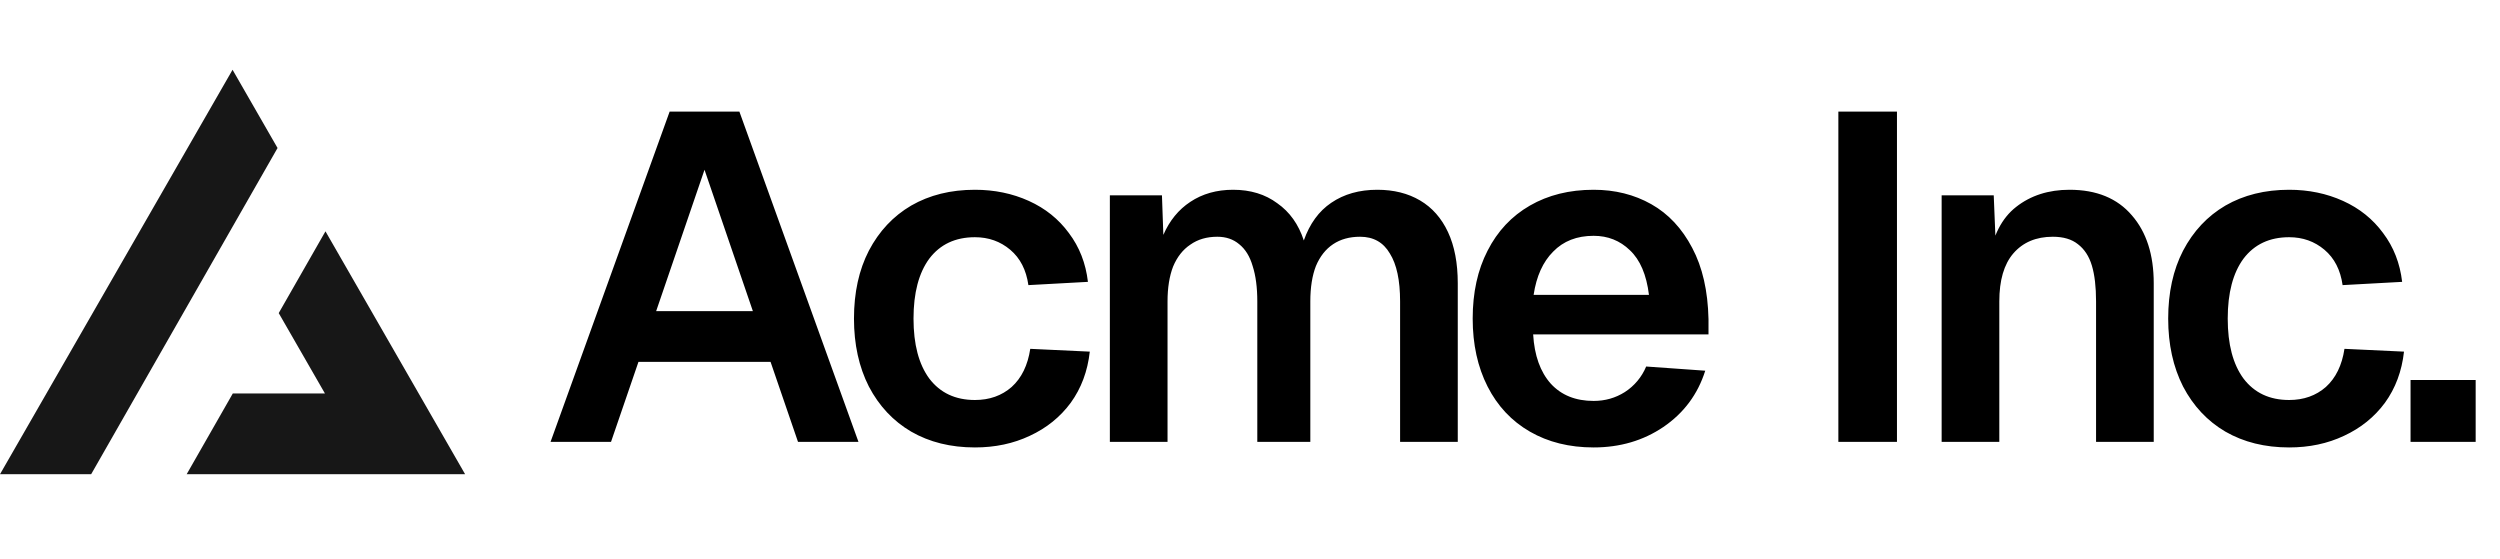
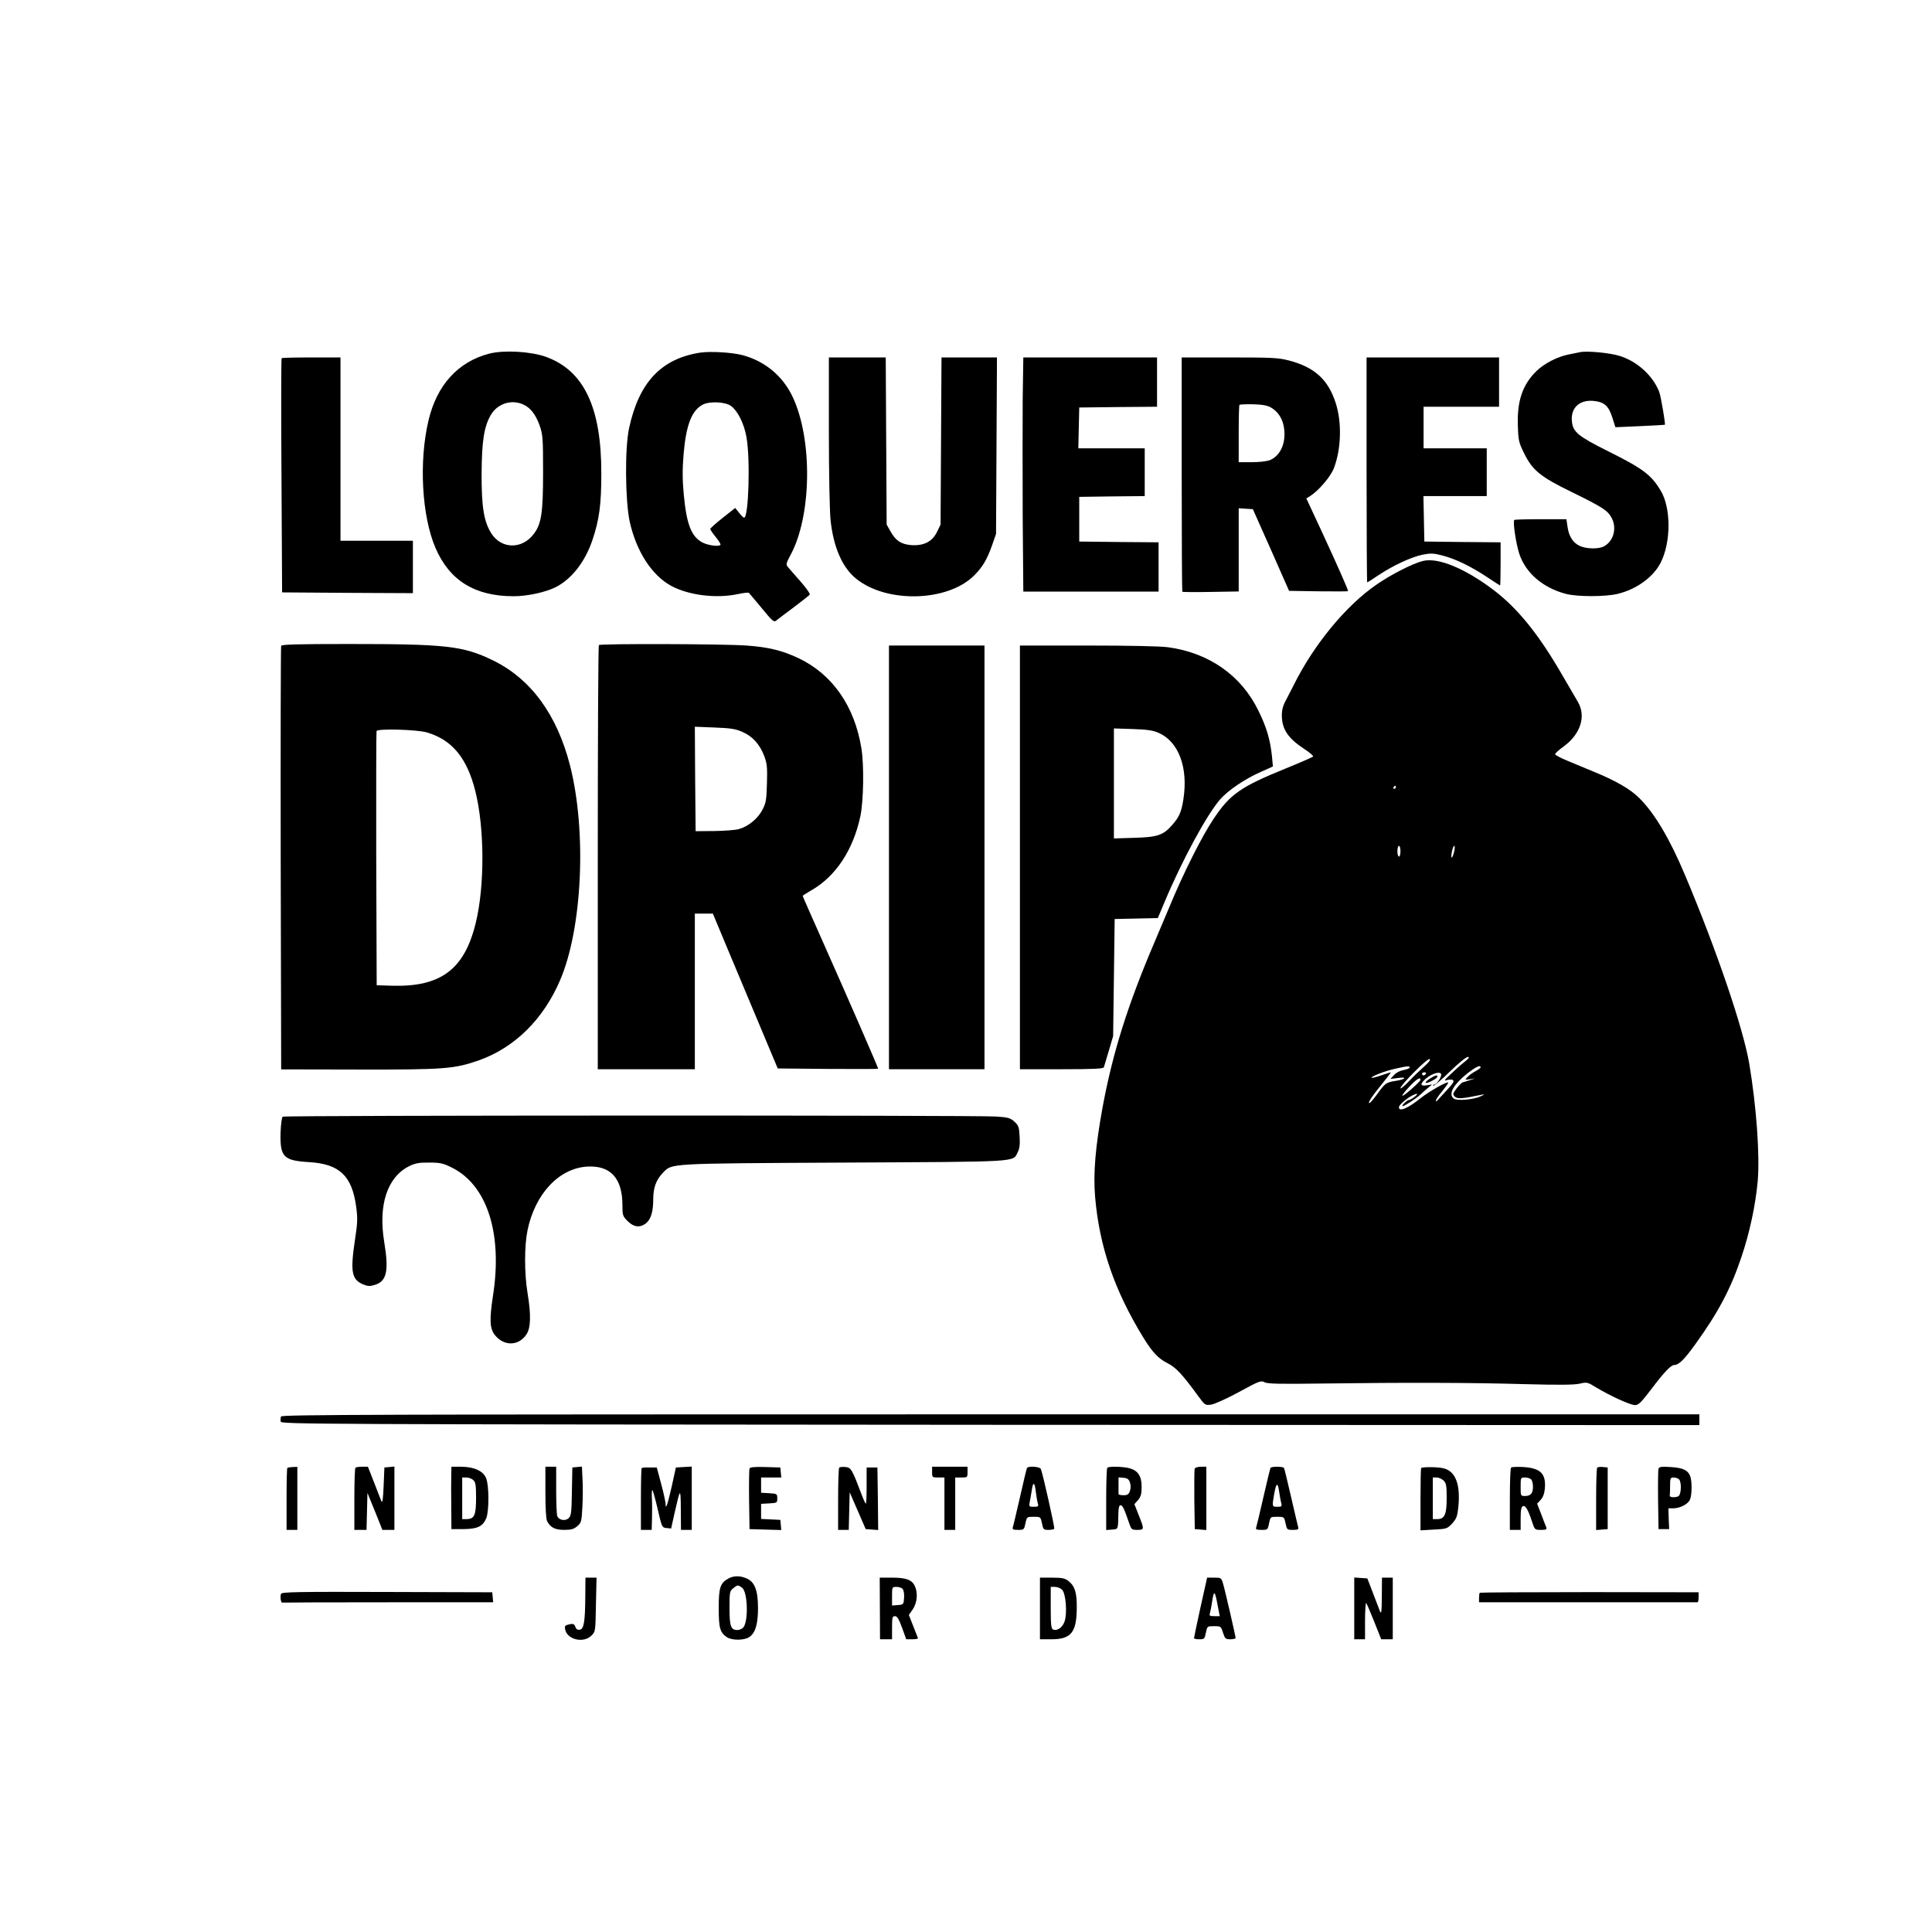
- <svg xmlns="http://www.w3.org/2000/svg" width="215" height="48" fill="none">
-   <path fill="#000" d="M57.588 9.6h6L73.828 38h-5.2l-2.36-6.88h-11.36L52.548 38h-5.2l10.24-28.4Zm7.16 17.16-4.16-12.16-4.16 12.16h8.32Zm23.694-2.24c-.186-1.307-.706-2.32-1.56-3.04-.853-.72-1.866-1.08-3.04-1.08-1.68 0-2.986.613-3.92 1.84-.906 1.227-1.36 2.947-1.36 5.16s.454 3.933 1.36 5.16c.934 1.227 2.24 1.84 3.92 1.84 1.254 0 2.307-.373 3.16-1.12.854-.773 1.387-1.867 1.6-3.28l5.12.24c-.186 1.68-.733 3.147-1.64 4.4-.906 1.227-2.08 2.173-3.52 2.84-1.413.667-2.986 1-4.72 1-2.08 0-3.906-.453-5.48-1.36-1.546-.907-2.76-2.2-3.64-3.88-.853-1.68-1.28-3.627-1.28-5.84 0-2.24.427-4.187 1.28-5.84.88-1.68 2.094-2.973 3.64-3.88 1.574-.907 3.4-1.36 5.48-1.36 1.68 0 3.227.32 4.64.96 1.414.64 2.56 1.56 3.44 2.76.907 1.2 1.454 2.6 1.64 4.2l-5.12.28Zm11.486-7.72.12 3.4c.534-1.227 1.307-2.173 2.32-2.84 1.04-.693 2.267-1.04 3.68-1.04 1.494 0 2.76.387 3.8 1.16 1.067.747 1.827 1.813 2.28 3.2.507-1.44 1.294-2.52 2.36-3.24 1.094-.747 2.414-1.12 3.96-1.12 1.414 0 2.64.307 3.68.92s1.84 1.52 2.4 2.72c.56 1.2.84 2.667.84 4.4V38h-4.96V25.92c0-1.813-.293-3.187-.88-4.12-.56-.96-1.413-1.44-2.56-1.44-.906 0-1.68.213-2.32.64-.64.427-1.133 1.053-1.48 1.88-.32.827-.48 1.84-.48 3.04V38h-4.56V25.92c0-1.2-.133-2.213-.4-3.04-.24-.827-.626-1.453-1.16-1.88-.506-.427-1.133-.64-1.88-.64-.906 0-1.68.227-2.32.68-.64.427-1.133 1.053-1.48 1.88-.32.827-.48 1.827-.48 3V38h-4.96V16.8h4.48Zm26.723 10.6c0-2.24.427-4.187 1.28-5.84.854-1.68 2.067-2.973 3.64-3.88 1.574-.907 3.4-1.36 5.48-1.36 1.84 0 3.494.413 4.96 1.24 1.467.827 2.64 2.08 3.52 3.76.88 1.653 1.347 3.693 1.4 6.12v1.32h-15.08c.107 1.813.614 3.227 1.52 4.24.907.987 2.134 1.48 3.68 1.48.987 0 1.88-.253 2.68-.76a4.803 4.803 0 0 0 1.84-2.2l5.08.36c-.64 2.027-1.84 3.64-3.6 4.84-1.733 1.173-3.733 1.76-6 1.76-2.08 0-3.906-.453-5.48-1.36-1.573-.907-2.786-2.2-3.64-3.88-.853-1.68-1.28-3.627-1.28-5.84Zm15.16-2.04c-.213-1.733-.76-3.013-1.64-3.84-.853-.827-1.893-1.24-3.12-1.24-1.44 0-2.6.453-3.48 1.36-.88.88-1.44 2.12-1.68 3.72h9.92ZM163.139 9.6V38h-5.04V9.6h5.04Zm8.322 7.2.24 5.88-.64-.36c.32-2.053 1.094-3.56 2.32-4.52 1.254-.987 2.787-1.48 4.6-1.48 2.32 0 4.107.733 5.36 2.2 1.254 1.44 1.88 3.387 1.88 5.84V38h-4.96V25.92c0-1.253-.12-2.28-.36-3.08-.24-.8-.64-1.413-1.2-1.84-.533-.427-1.253-.64-2.16-.64-1.44 0-2.573.48-3.4 1.44-.8.933-1.2 2.307-1.2 4.12V38h-4.96V16.8h4.48Zm30.003 7.72c-.186-1.307-.706-2.32-1.56-3.04-.853-.72-1.866-1.08-3.04-1.08-1.68 0-2.986.613-3.92 1.84-.906 1.227-1.36 2.947-1.36 5.16s.454 3.933 1.36 5.16c.934 1.227 2.24 1.84 3.92 1.84 1.254 0 2.307-.373 3.16-1.12.854-.773 1.387-1.867 1.6-3.28l5.12.24c-.186 1.68-.733 3.147-1.64 4.4-.906 1.227-2.08 2.173-3.52 2.84-1.413.667-2.986 1-4.72 1-2.08 0-3.906-.453-5.48-1.36-1.546-.907-2.76-2.2-3.64-3.88-.853-1.68-1.28-3.627-1.28-5.84 0-2.24.427-4.187 1.28-5.84.88-1.68 2.094-2.973 3.64-3.88 1.574-.907 3.4-1.36 5.48-1.36 1.68 0 3.227.32 4.64.96 1.414.64 2.56 1.56 3.44 2.76.907 1.2 1.454 2.6 1.64 4.2l-5.12.28Zm11.443 8.16V38h-5.6v-5.32h5.6Z" />
-   <path fill="#171717" fill-rule="evenodd" d="m7.839 40.783 16.03-28.054L20 6 0 40.783h7.839Zm8.214 0H40L27.99 19.894l-4.02 7.032 3.976 6.914H20.02l-3.967 6.943Z" clip-rule="evenodd" />
+ <svg xmlns="http://www.w3.org/2000/svg" version="1.0" width="1254pt" height="1254pt" viewBox="0 0 1254 1254" preserveAspectRatio="xMidYMid meet">
+   <g transform="translate(0,1254) scale(0.1,-0.1)" fill="#000000" stroke="none">
+     <path d="M3177 10245 c-203 -52 -342 -204 -396 -435 -63 -267 -43 -619 45 -825 91 -213 256 -315 508 -315 89 0 208 26 273 59 103 52 191 165 238 305 45 133 58 233 58 431 1 431 -113 670 -360 759 -97 35 -271 45 -366 21z m216 -329 c48 -20 83 -64 109 -136 21 -61 23 -79 23 -305 0 -268 -11 -339 -64 -405 -76 -97 -208 -93 -272 8 -48 76 -64 171 -63 387 1 213 16 307 60 382 42 72 131 102 207 69z" />
+     <path d="M4543 10251 c-252 -40 -396 -193 -460 -491 -28 -130 -25 -468 4 -605 43 -193 143 -349 270 -418 114 -61 291 -83 433 -53 36 8 68 11 71 8 4 -4 41 -49 84 -100 68 -84 79 -92 93 -80 10 8 61 47 115 87 53 40 100 77 103 82 3 6 -25 45 -62 87 -37 42 -74 84 -82 94 -11 14 -9 23 16 70 142 255 148 762 14 1038 -65 133 -180 227 -323 265 -69 18 -209 26 -276 16z m203 -347 c43 -32 84 -115 99 -201 26 -143 14 -523 -15 -523 -5 0 -20 14 -33 32 l-25 31 -81 -64 c-44 -35 -81 -68 -81 -72 0 -5 16 -29 36 -53 20 -25 34 -47 30 -51 -12 -12 -79 -3 -115 15 -74 38 -105 119 -123 314 -9 95 -9 162 -1 260 16 190 53 285 125 322 45 23 148 18 184 -10z" />
+     <path d="M10255 10254 c-11 -2 -45 -9 -75 -15 -73 -15 -156 -58 -207 -107 -91 -89 -127 -195 -121 -357 3 -94 6 -108 41 -178 54 -110 106 -152 307 -250 206 -101 236 -121 262 -171 34 -66 10 -151 -53 -183 -34 -18 -115 -16 -156 4 -44 20 -71 64 -79 126 l-7 47 -167 0 c-91 0 -169 -2 -171 -5 -11 -10 11 -154 32 -219 42 -126 154 -222 304 -261 76 -19 250 -19 333 0 123 29 233 109 281 203 68 134 68 359 -2 471 -62 101 -114 140 -343 254 -190 95 -224 123 -231 190 -10 88 47 143 139 135 71 -7 99 -32 123 -108 l20 -63 160 7 c87 4 160 8 161 9 5 5 -26 185 -36 212 -40 105 -143 200 -258 235 -63 20 -215 34 -257 24z" />
+     <path d="M1828 10215 c-3 -3 -4 -346 -1 -763 l4 -757 424 -3 425 -2 0 170 0 170 -235 0 -235 0 0 595 0 595 -188 0 c-104 0 -191 -2 -194 -5z" />
+     <path d="M5380 9740 c0 -277 5 -522 11 -577 19 -177 77 -308 167 -380 199 -160 593 -149 764 21 56 56 83 102 116 193 l27 78 3 573 3 572 -180 0 -180 0 -3 -542 -3 -543 -24 -49 c-31 -63 -87 -90 -168 -84 -65 6 -99 28 -133 89 l-25 44 -3 543 -3 542 -184 0 -185 0 0 -480z" />
+     <path d="M6638 9948 c-1 -150 -1 -492 0 -760 l4 -488 439 0 439 0 0 160 0 160 -257 2 -258 3 0 145 0 145 213 3 212 2 0 155 0 155 -215 0 -216 0 3 133 3 132 253 3 252 2 0 160 0 160 -434 0 -434 0 -4 -272z" />
+     <path d="M7670 9462 c0 -417 2 -761 4 -763 2 -2 86 -3 185 -1 l181 3 0 270 0 270 46 -3 46 -3 118 -265 117 -265 191 -3 c106 -1 192 -1 192 1 0 11 -68 164 -164 372 l-107 230 23 14 c57 36 136 128 157 185 46 123 51 291 12 416 -49 156 -138 237 -308 281 -67 17 -112 19 -385 19 l-308 0 0 -758z m581 432 c47 -28 77 -76 84 -138 12 -93 -25 -174 -91 -202 -20 -8 -69 -14 -119 -14 l-85 0 0 183 c0 101 2 186 5 189 3 3 43 5 89 4 62 -2 91 -7 117 -22z" />
+     <path d="M8870 9490 c0 -401 2 -730 4 -730 2 0 34 20 71 45 93 63 218 121 290 135 51 10 71 9 125 -5 84 -21 189 -72 291 -140 45 -30 84 -55 86 -55 1 0 3 63 3 140 l0 140 -247 2 -248 3 -3 148 -3 147 206 0 205 0 0 155 0 155 -205 0 -205 0 0 135 0 135 245 0 245 0 0 160 0 160 -430 0 -430 0 0 -730z" />
+     <path d="M9236 8899 c-65 -16 -200 -84 -298 -151 -200 -136 -411 -392 -542 -657 -13 -25 -35 -68 -49 -95 -19 -34 -27 -64 -27 -98 0 -90 39 -149 145 -219 36 -23 62 -46 58 -50 -5 -4 -87 -40 -183 -79 -287 -117 -356 -165 -461 -322 -76 -112 -197 -353 -286 -568 -20 -47 -62 -148 -95 -225 -177 -413 -276 -727 -342 -1085 -46 -253 -61 -426 -48 -579 28 -323 125 -607 315 -916 56 -91 97 -134 153 -162 55 -27 96 -70 203 -217 42 -57 44 -58 82 -53 22 3 102 39 181 82 132 72 143 76 166 63 20 -10 96 -12 376 -8 537 7 970 6 1311 -4 222 -6 324 -5 358 3 47 11 51 10 105 -23 92 -56 224 -116 254 -116 23 0 39 16 102 98 85 113 131 162 152 162 30 0 66 35 137 134 149 206 231 361 300 567 54 159 92 339 106 495 14 170 -9 485 -55 759 -38 227 -211 736 -417 1225 -100 237 -197 401 -297 500 -59 59 -153 113 -300 173 -47 20 -122 50 -166 69 -45 18 -81 38 -80 43 0 6 26 29 58 52 108 80 144 196 89 288 -13 22 -57 99 -99 170 -155 269 -292 438 -451 558 -185 139 -358 210 -455 186z m-176 -1469 c0 -5 -5 -10 -11 -10 -5 0 -7 5 -4 10 3 6 8 10 11 10 2 0 4 -4 4 -10z m30 -415 c0 -19 -4 -35 -10 -35 -5 0 -10 16 -10 35 0 19 5 35 10 35 6 0 10 -16 10 -35z m348 -5 c-6 -23 -13 -39 -16 -36 -7 8 8 76 17 76 5 0 4 -18 -1 -40z m67 -1363 c-22 -17 -62 -53 -90 -80 -40 -37 -45 -45 -24 -38 14 5 32 5 39 1 11 -7 2 -22 -40 -67 -29 -32 -57 -62 -62 -67 -5 -6 -8 -6 -8 1 0 6 18 33 40 59 22 27 40 52 40 57 0 13 -123 -56 -178 -100 -82 -66 -142 -92 -142 -60 0 21 89 88 117 87 12 -1 -40 -40 -53 -40 -12 0 -52 -40 -40 -40 11 0 90 51 116 76 14 13 36 33 50 44 l25 21 -32 -5 c-43 -7 -48 5 -15 37 35 33 89 54 104 39 12 -12 -25 -72 -44 -72 -6 0 -8 -3 -5 -7 4 -3 52 37 106 90 55 54 108 97 118 97 13 -1 7 -10 -22 -33z m-262 -30 c-26 -23 -72 -67 -100 -97 -29 -30 -53 -50 -53 -43 0 20 176 197 189 189 8 -5 -5 -22 -36 -49z m-93 -6 c0 -5 -18 -12 -39 -16 -23 -4 -49 -17 -62 -32 l-24 -26 48 6 c62 9 52 -8 -10 -18 -65 -10 -72 -14 -122 -84 -25 -34 -48 -61 -53 -61 -12 0 17 45 85 128 32 39 57 72 54 72 -2 0 -30 -9 -62 -20 -32 -11 -60 -18 -62 -16 -9 8 90 46 156 60 81 18 91 18 91 7z m460 1 c0 -4 -16 -16 -35 -26 -19 -10 -42 -27 -51 -38 -17 -17 -16 -18 17 -13 l34 5 -35 -11 c-19 -6 -40 -13 -46 -14 -7 -2 -24 -20 -40 -40 -25 -34 -26 -37 -11 -53 17 -16 47 -14 177 13 18 4 15 0 -10 -11 -47 -22 -155 -31 -175 -14 -36 30 -2 90 93 166 54 41 82 54 82 36z m-355 -42 c-3 -5 -10 -10 -16 -10 -5 0 -9 5 -9 10 0 6 7 10 16 10 8 0 12 -4 9 -10z m-35 -39 c0 -5 -27 -32 -60 -61 -72 -63 -78 -54 -11 18 46 49 71 64 71 43z" />
+     <path d="M9281 5539 c-18 -11 -30 -23 -27 -27 8 -7 76 28 76 40 0 13 -12 10 -49 -13z" />
+     <path d="M1825 8348 c-3 -7 -4 -629 -3 -1381 l3 -1368 505 -1 c556 -1 619 4 779 60 231 82 418 266 526 519 145 336 174 966 65 1394 -85 332 -255 564 -503 684 -192 93 -303 105 -934 105 -338 0 -435 -3 -438 -12z m946 -562 c163 -48 260 -165 314 -380 60 -238 62 -615 3 -856 -73 -302 -227 -417 -543 -408 l-100 3 -3 820 c-1 451 0 825 2 830 6 17 263 10 327 -9z" />
+     <path d="M3887 8353 c-4 -3 -7 -624 -7 -1380 l0 -1373 315 0 315 0 0 505 0 505 58 0 59 0 101 -242 c56 -134 151 -360 211 -503 l109 -260 326 -3 c179 -1 326 -1 326 1 0 8 -205 478 -344 790 -80 180 -146 329 -146 332 0 2 24 18 54 35 161 91 275 265 321 485 20 99 24 329 6 438 -44 273 -187 479 -406 584 -108 51 -197 73 -340 83 -149 11 -948 13 -958 3z m930 -563 c67 -28 114 -81 143 -156 19 -51 21 -74 18 -179 -3 -106 -6 -127 -29 -170 -29 -58 -92 -109 -152 -126 -23 -7 -96 -12 -162 -13 l-120 -1 -3 339 -2 339 127 -5 c104 -4 138 -9 180 -28z" />
+     <path d="M5770 6975 l0 -1375 310 0 310 0 0 1375 0 1375 -310 0 -310 0 0 -1375z" />
+     <path d="M6620 6975 l0 -1375 270 0 c208 0 272 3 275 13 2 6 16 55 32 107 l28 95 5 380 5 380 140 3 140 3 45 107 c113 269 274 566 360 664 52 59 161 133 264 178 l78 35 -6 65 c-11 108 -35 190 -88 297 -111 229 -321 376 -587 412 -52 7 -255 11 -523 11 l-438 0 0 -1375z m901 808 c130 -58 192 -226 160 -431 -13 -83 -27 -115 -73 -167 -57 -66 -96 -79 -245 -83 l-133 -4 0 357 0 357 123 -4 c95 -3 132 -9 168 -25z" />
+     <path d="M1835 5292 c-6 -4 -12 -51 -14 -104 -4 -158 19 -181 186 -191 197 -12 278 -89 305 -291 10 -73 9 -104 -8 -213 -31 -209 -22 -258 54 -290 29 -12 43 -13 74 -3 78 23 93 90 62 278 -40 243 20 423 164 494 38 18 63 23 128 22 71 0 90 -4 146 -32 229 -113 331 -426 268 -831 -24 -157 -21 -214 11 -255 59 -75 155 -74 206 3 28 42 31 125 7 269 -21 128 -21 305 0 407 49 236 204 402 387 413 152 9 229 -76 229 -251 0 -65 2 -71 34 -103 40 -40 80 -44 119 -14 32 26 47 75 47 158 0 73 19 124 62 169 61 63 20 61 1175 67 1160 6 1095 2 1129 68 12 23 15 50 12 101 -3 62 -7 72 -34 97 -27 24 -42 28 -120 33 -126 9 -4617 8 -4629 -1z" />
+     <path d="M1824 3346 c-3 -8 -4 -23 -2 -33 3 -17 175 -18 4606 -21 l4602 -2 0 35 0 35 -4600 0 c-3997 0 -4601 -2 -4606 -14z" />
+     <path d="M1865 3012 c-3 -3 -5 -95 -5 -204 l0 -198 35 0 35 0 0 204 0 205 -30 -1 c-16 -1 -32 -3 -35 -6z" />
+     <path d="M2307 3013 c-4 -3 -7 -96 -7 -205 l0 -198 40 0 39 0 3 120 3 120 49 -120 48 -120 39 0 39 0 0 206 0 205 -32 -3 -33 -3 -5 -120 c-3 -81 -8 -114 -14 -100 -5 11 -26 66 -48 123 l-40 102 -37 0 c-21 0 -41 -3 -44 -7z" />
+     <path d="M2929 2963 c-1 -32 -1 -123 0 -203 l1 -145 78 0 c91 1 125 17 148 70 19 47 19 214 -1 261 -19 47 -78 73 -162 74 l-63 0 -1 -57z m143 -30 c15 -13 18 -32 18 -116 0 -112 -11 -137 -62 -137 l-28 0 0 135 0 135 27 0 c14 0 35 -7 45 -17z" />
+     <path d="M3540 2854 c0 -102 4 -174 11 -187 21 -41 51 -57 111 -57 46 0 62 5 85 24 26 23 28 30 33 123 3 54 4 135 1 181 l-4 83 -31 -3 -31 -3 -3 -156 c-2 -138 -5 -158 -21 -173 -24 -22 -67 -12 -75 17 -3 12 -6 88 -6 170 l0 147 -35 0 -35 0 0 -166z" />
+     <path d="M4165 3011 c-3 -2 -5 -94 -5 -203 l0 -198 35 0 35 0 2 78 c1 42 1 102 -1 132 -1 30 0 52 4 48 3 -3 19 -59 34 -124 27 -117 28 -119 57 -122 l30 -3 23 103 c37 163 39 164 40 21 l1 -133 35 0 35 0 0 206 0 205 -52 -3 -51 -3 -27 -123 c-28 -123 -40 -156 -40 -111 -1 13 -13 71 -29 129 l-28 105 -47 0 c-26 1 -49 -1 -51 -4z" />
+     <path d="M4865 3008 c-3 -8 -4 -99 -3 -203 l3 -190 103 -3 103 -3 -3 33 -3 33 -62 3 -63 3 0 49 0 49 53 3 c51 3 52 4 52 33 0 29 -2 30 -53 33 l-52 3 0 50 0 49 66 0 65 0 -3 33 -3 32 -98 3 c-73 2 -99 -1 -102 -10z" />
+     <path d="M5447 3014 c-4 -4 -7 -97 -7 -206 l0 -198 35 0 34 0 3 122 3 122 52 -119 52 -120 41 -3 40 -3 -2 203 -3 203 -35 0 -35 0 0 -118 c0 -64 -2 -117 -5 -117 -3 0 -15 26 -27 58 -62 164 -69 177 -105 180 -19 2 -37 0 -41 -4z" />
+     <path d="M6050 2985 c0 -34 1 -35 40 -35 l40 0 0 -170 0 -170 35 0 35 0 0 170 0 170 40 0 c39 0 40 1 40 35 l0 35 -115 0 -115 0 0 -35z" />
+     <path d="M6666 3012 c-3 -5 -23 -89 -45 -187 -23 -98 -43 -187 -47 -197 -4 -15 1 -18 34 -18 38 0 39 1 48 43 9 42 9 42 54 42 44 0 44 0 53 -42 8 -40 10 -43 42 -43 19 0 36 3 38 8 4 6 -74 355 -87 387 -6 16 -81 21 -90 7z m57 -154 c4 -29 9 -63 13 -75 6 -21 3 -23 -26 -23 -31 0 -32 1 -26 33 4 17 9 51 13 75 8 57 19 53 26 -10z" />
+     <path d="M7187 3013 c-4 -3 -7 -96 -7 -205 l0 -199 38 3 c41 3 39 -1 41 106 1 37 5 52 15 52 12 0 23 -23 57 -122 12 -35 16 -38 51 -38 46 0 46 3 9 96 l-28 71 24 27 c18 22 23 39 23 85 0 70 -23 105 -78 121 -42 11 -135 14 -145 3z m147 -95 c6 -18 6 -38 0 -55 -8 -23 -16 -28 -42 -28 -17 0 -32 3 -32 8 0 4 0 30 0 58 l0 50 32 -3 c25 -2 35 -9 42 -30z" />
+     <path d="M7754 3007 c-2 -7 -3 -98 -2 -202 l3 -190 38 -3 37 -3 0 205 0 206 -35 0 c-20 0 -38 -6 -41 -13z" />
+     <path d="M8246 3012 c-2 -4 -23 -90 -46 -191 -23 -101 -44 -189 -47 -197 -4 -11 5 -14 35 -14 40 0 41 1 49 43 9 42 9 42 53 42 45 0 45 0 54 -42 9 -42 10 -43 48 -43 33 0 38 3 34 18 -3 9 -23 98 -46 196 -23 99 -43 183 -46 188 -7 10 -81 11 -88 0z m57 -157 c4 -25 9 -56 13 -70 6 -23 3 -25 -25 -25 -35 0 -35 0 -20 87 13 71 23 74 32 8z" />
+     <path d="M9224 3011 c-2 -2 -4 -94 -4 -204 l0 -200 86 5 c84 4 88 6 120 40 27 30 33 46 39 101 16 149 -16 236 -93 256 -35 10 -138 11 -148 2z m146 -81 c17 -17 20 -33 20 -113 0 -107 -13 -137 -61 -137 l-29 0 0 135 0 135 25 0 c14 0 34 -9 45 -20z" />
+     <path d="M9808 3014 c-5 -4 -8 -97 -8 -206 l0 -198 35 0 35 0 0 74 c0 56 4 75 15 80 17 6 33 -22 59 -101 17 -52 18 -53 58 -53 34 0 39 3 34 18 -4 9 -19 47 -33 85 l-26 67 23 25 c15 16 24 40 27 72 9 97 -27 134 -140 141 -40 2 -75 1 -79 -4z m130 -76 c7 -7 12 -28 12 -48 0 -43 -15 -60 -52 -60 -28 0 -28 1 -28 60 0 59 0 60 28 60 15 0 33 -5 40 -12z" />
+     <path d="M10367 3014 c-4 -4 -7 -97 -7 -206 l0 -199 38 3 37 3 0 200 0 200 -30 3 c-17 2 -34 0 -38 -4z" />
+     <path d="M10765 3008 c-3 -7 -4 -99 -3 -203 l3 -190 34 0 35 0 -3 68 -2 67 31 0 c44 0 95 26 109 56 14 32 14 126 0 157 -16 36 -48 50 -126 55 -57 4 -74 1 -78 -10z m133 -70 c17 -17 15 -93 -2 -108 -16 -12 -63 -10 -58 3 1 4 2 32 2 62 0 51 2 55 23 55 13 0 28 -5 35 -12z" />
+     <path d="M4729 2295 c-54 -29 -64 -59 -64 -191 0 -131 8 -161 54 -191 33 -21 110 -21 144 1 40 27 57 84 57 189 0 115 -22 170 -74 192 -44 19 -83 18 -117 0z m87 -60 c38 -26 43 -224 7 -260 -8 -8 -25 -15 -37 -15 -42 0 -51 24 -51 142 0 103 1 111 24 129 28 23 31 23 57 4z" />
+     <path d="M3799 2183 c-1 -170 -9 -217 -36 -221 -14 -2 -23 3 -28 17 -7 22 -16 25 -51 15 -16 -4 -20 -11 -16 -29 12 -67 119 -93 171 -41 26 26 26 28 29 201 l4 175 -36 0 -36 0 -1 -117z" />
+     <path d="M5711 2100 l1 -200 39 0 39 0 0 75 c0 67 2 75 19 75 14 0 25 -18 46 -75 l27 -75 40 0 c22 0 38 3 36 8 -1 4 -16 39 -31 79 l-28 71 26 37 c28 42 34 105 13 150 -18 41 -57 55 -147 55 l-81 0 1 -200z m148 126 c7 -8 11 -34 9 -58 -3 -42 -4 -43 -40 -46 l-38 -3 0 60 c0 60 0 61 29 61 16 0 34 -6 40 -14z" />
+     <path d="M6750 2100 l0 -200 74 0 c128 0 164 44 165 203 1 99 -12 142 -54 175 -23 18 -41 22 -106 22 l-79 0 0 -200z m145 120 c23 -26 33 -151 15 -204 -13 -39 -47 -63 -74 -53 -13 5 -16 28 -16 142 l0 135 28 0 c16 0 37 -9 47 -20z" />
+     <path d="M7792 2107 c-23 -105 -42 -195 -42 -199 0 -5 15 -8 34 -8 33 0 35 2 43 43 9 42 9 42 53 42 44 0 45 -1 58 -42 13 -40 17 -43 48 -43 19 0 34 4 34 8 0 12 -69 312 -82 355 -11 36 -13 37 -57 37 l-46 0 -43 -193z m111 15 l14 -72 -35 0 c-31 0 -34 2 -28 23 3 12 9 40 12 62 13 88 19 85 37 -13z" />
+     <path d="M8790 2101 l0 -201 35 0 35 0 0 122 c0 67 4 118 8 113 4 -6 28 -61 52 -122 l45 -113 37 0 38 0 0 200 0 200 -35 0 -35 0 -1 -122 c-1 -104 -3 -118 -13 -94 -6 17 -27 71 -46 120 l-35 91 -43 3 -42 3 0 -200z" />
+     <path d="M1824 2195 c-7 -18 -1 -61 9 -57 4 1 313 2 688 2 l680 0 -3 33 -3 32 -683 2 c-575 2 -684 0 -688 -12z" />
+     <path d="M9605 2202 c-3 -3 -5 -18 -5 -34 l0 -28 705 0 c388 0 708 0 713 0 4 0 7 15 7 33 l0 32 -708 1 c-389 0 -709 -2 -712 -4z" />
+   </g>
</svg>
